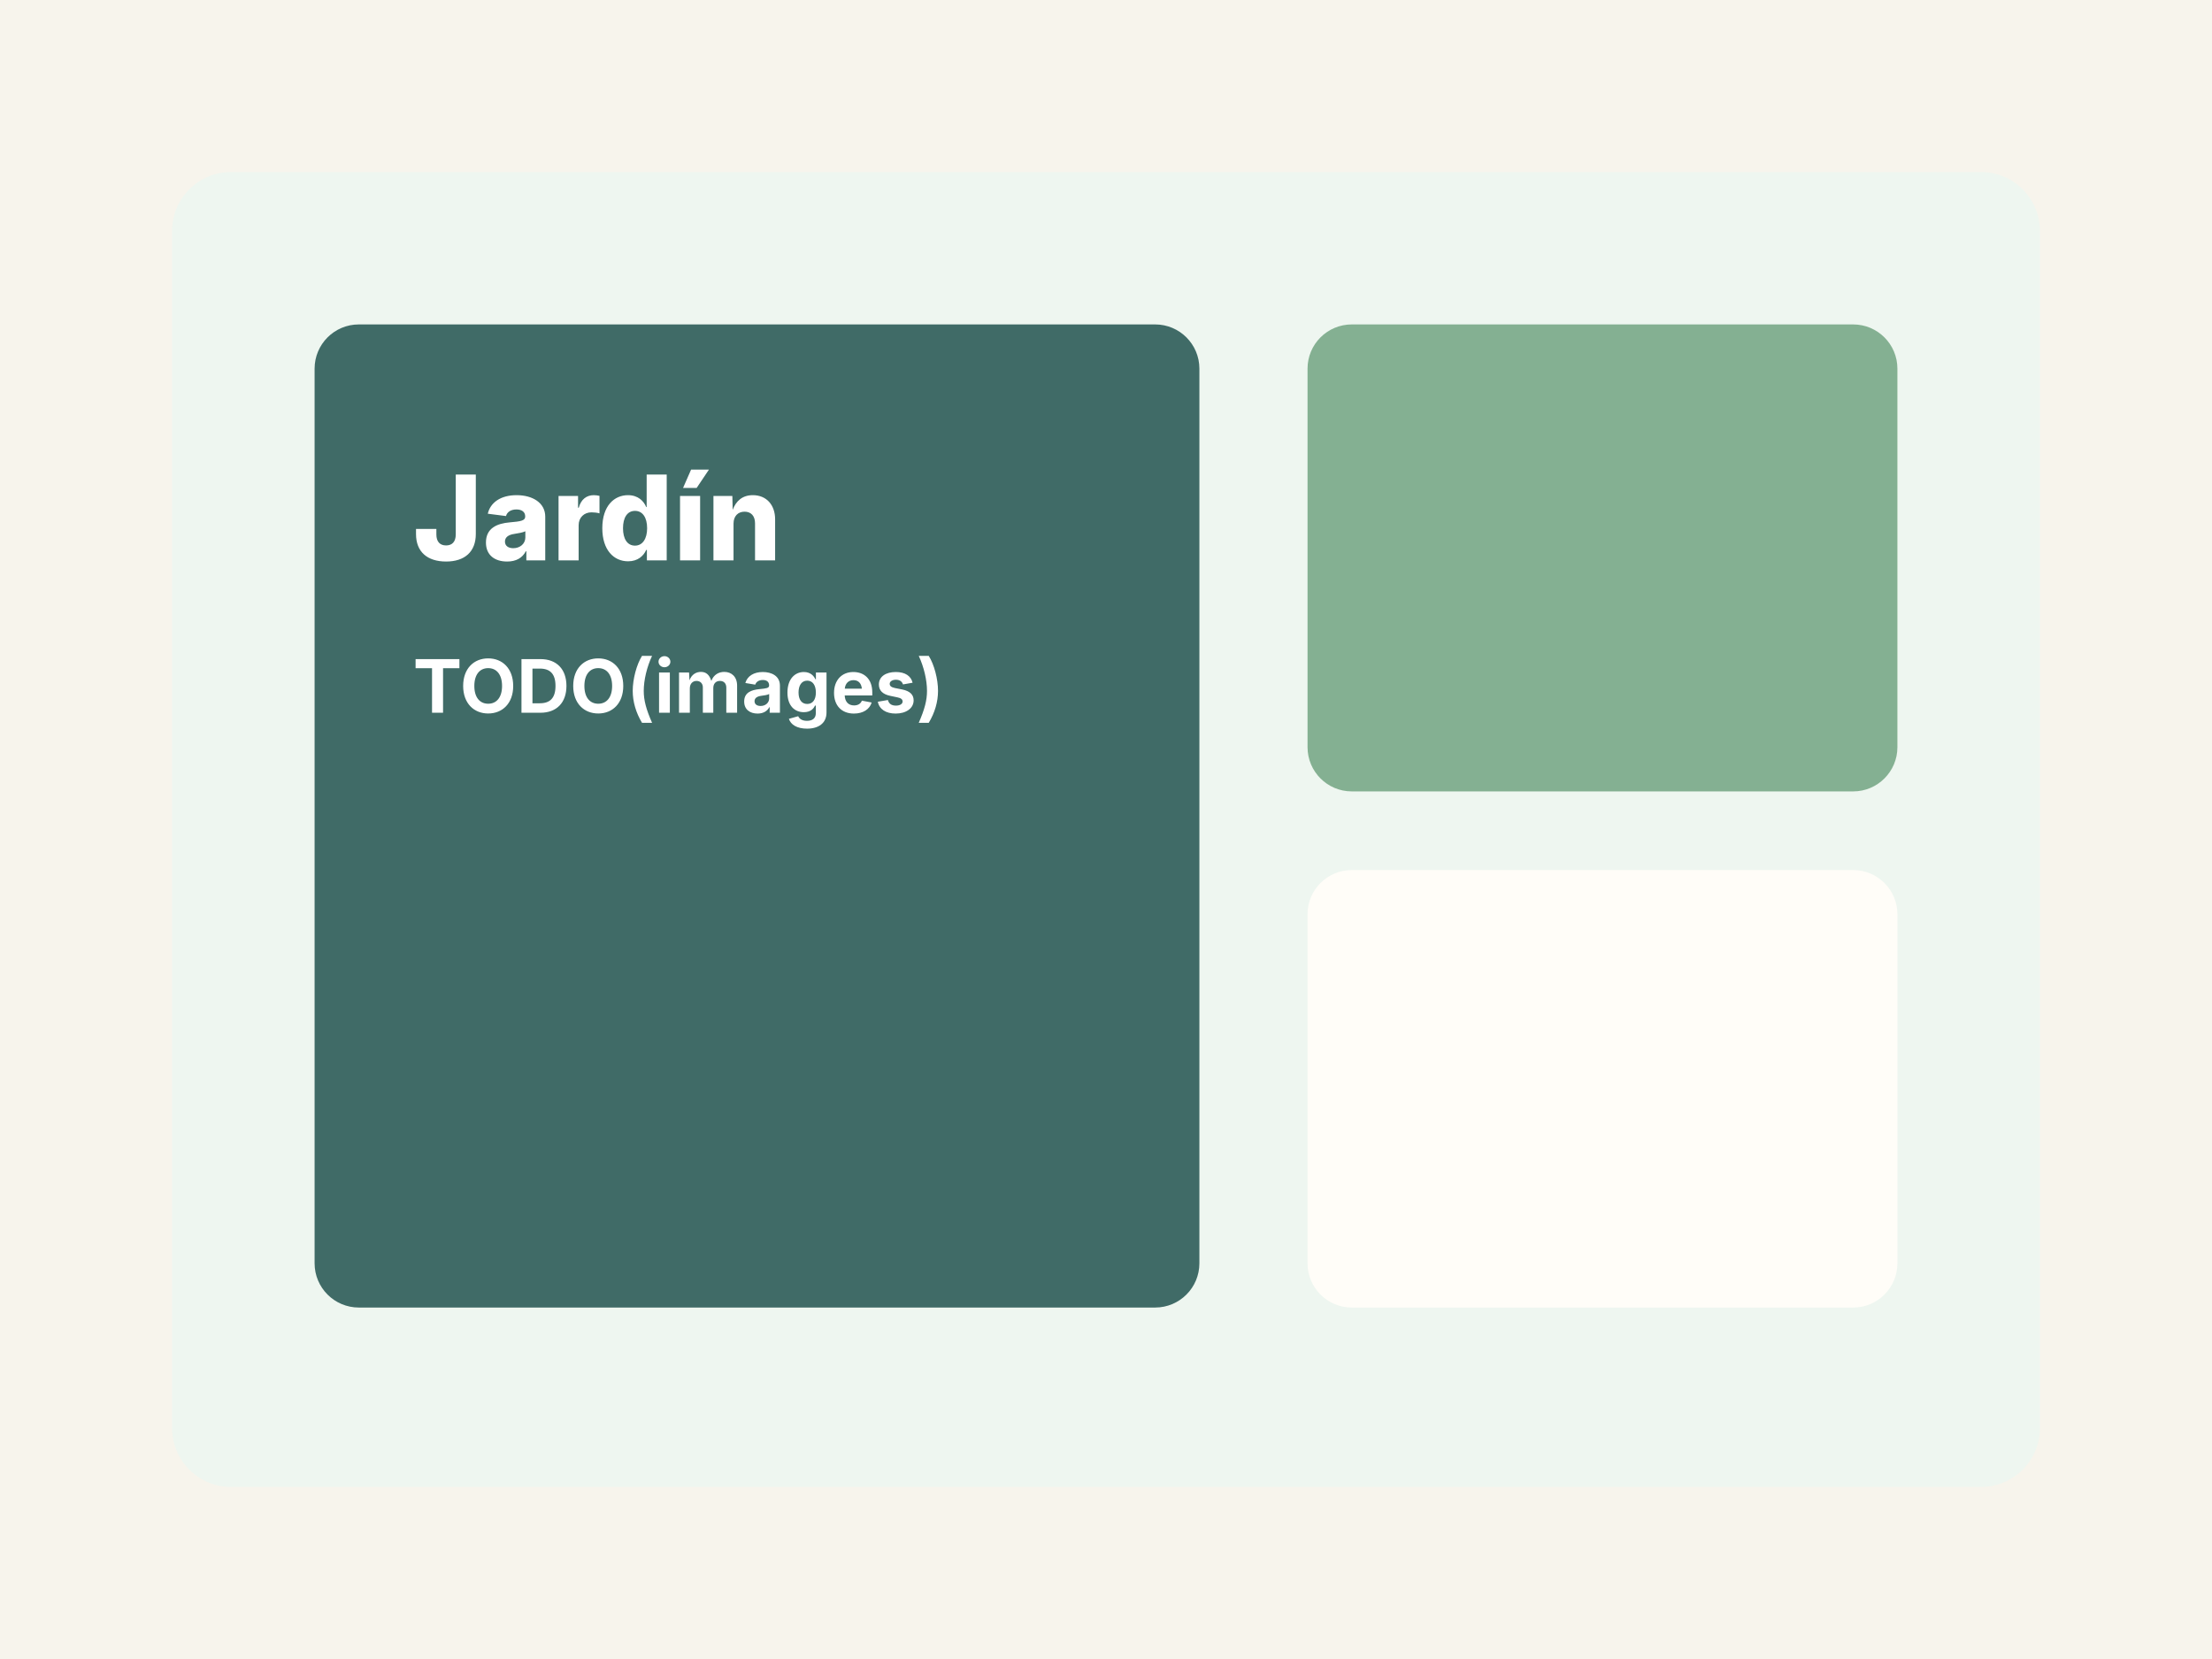
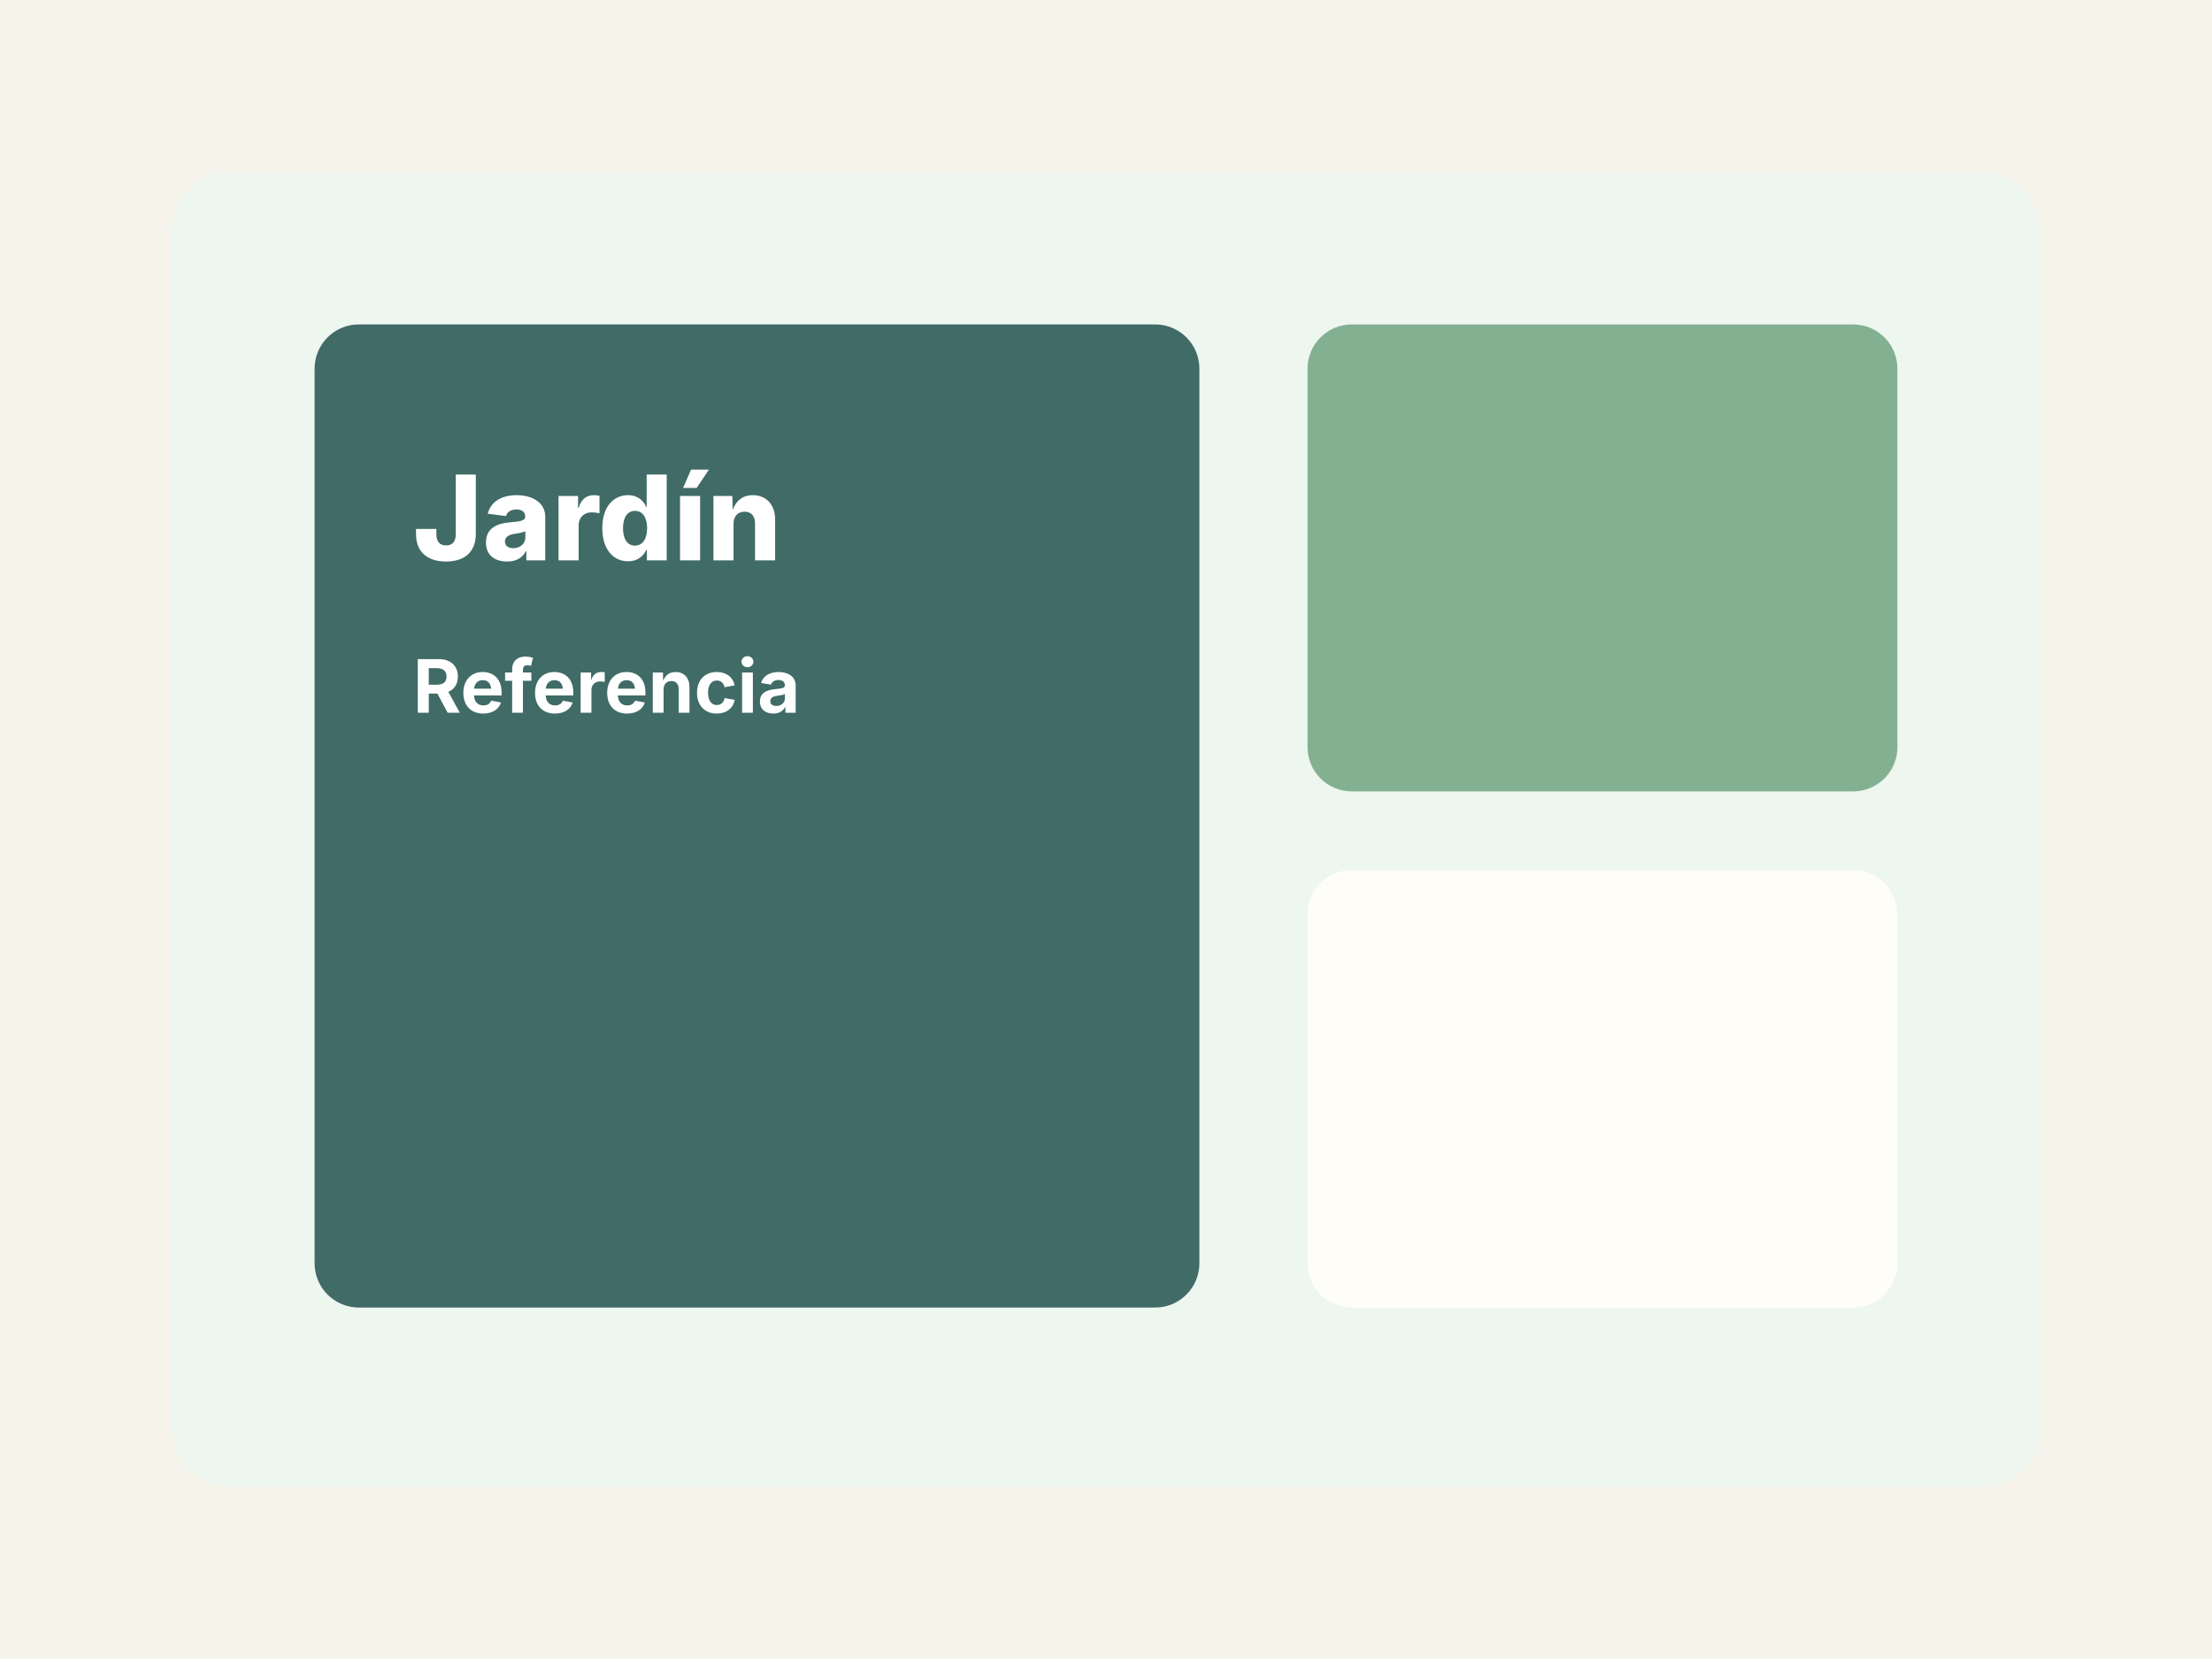
- <svg xmlns="http://www.w3.org/2000/svg" viewBox="0 0 900 675" role="img" aria-label="TODO(images): foto principal del Jardín pendiente">
+ <svg xmlns="http://www.w3.org/2000/svg" viewBox="0 0 900 675" role="img" aria-label="Imagen principal de referencia del Jardín">
  <rect width="900" height="675" fill="#f7f4ec" />
  <rect x="70" y="70" width="760" height="535" rx="24" fill="#eef6f0" />
  <rect x="128" y="132" width="360" height="400" rx="18" fill="#315f5b" opacity=".92" />
  <rect x="532" y="132" width="240" height="190" rx="18" fill="#79a987" opacity=".9" />
  <rect x="532" y="354" width="240" height="178" rx="18" fill="#fffdf8" />
  <text x="168" y="228" font-family="Inter, Arial, sans-serif" font-size="48" font-weight="800" fill="#ffffff">Jardín</text>
-   <text x="168" y="290" font-family="Inter, Arial, sans-serif" font-size="30" font-weight="700" fill="#ffffff">TODO(images)</text>
+   <text x="168" y="290" font-family="Inter, Arial, sans-serif" font-size="30" font-weight="700" fill="#ffffff">Referencia</text>
</svg>
